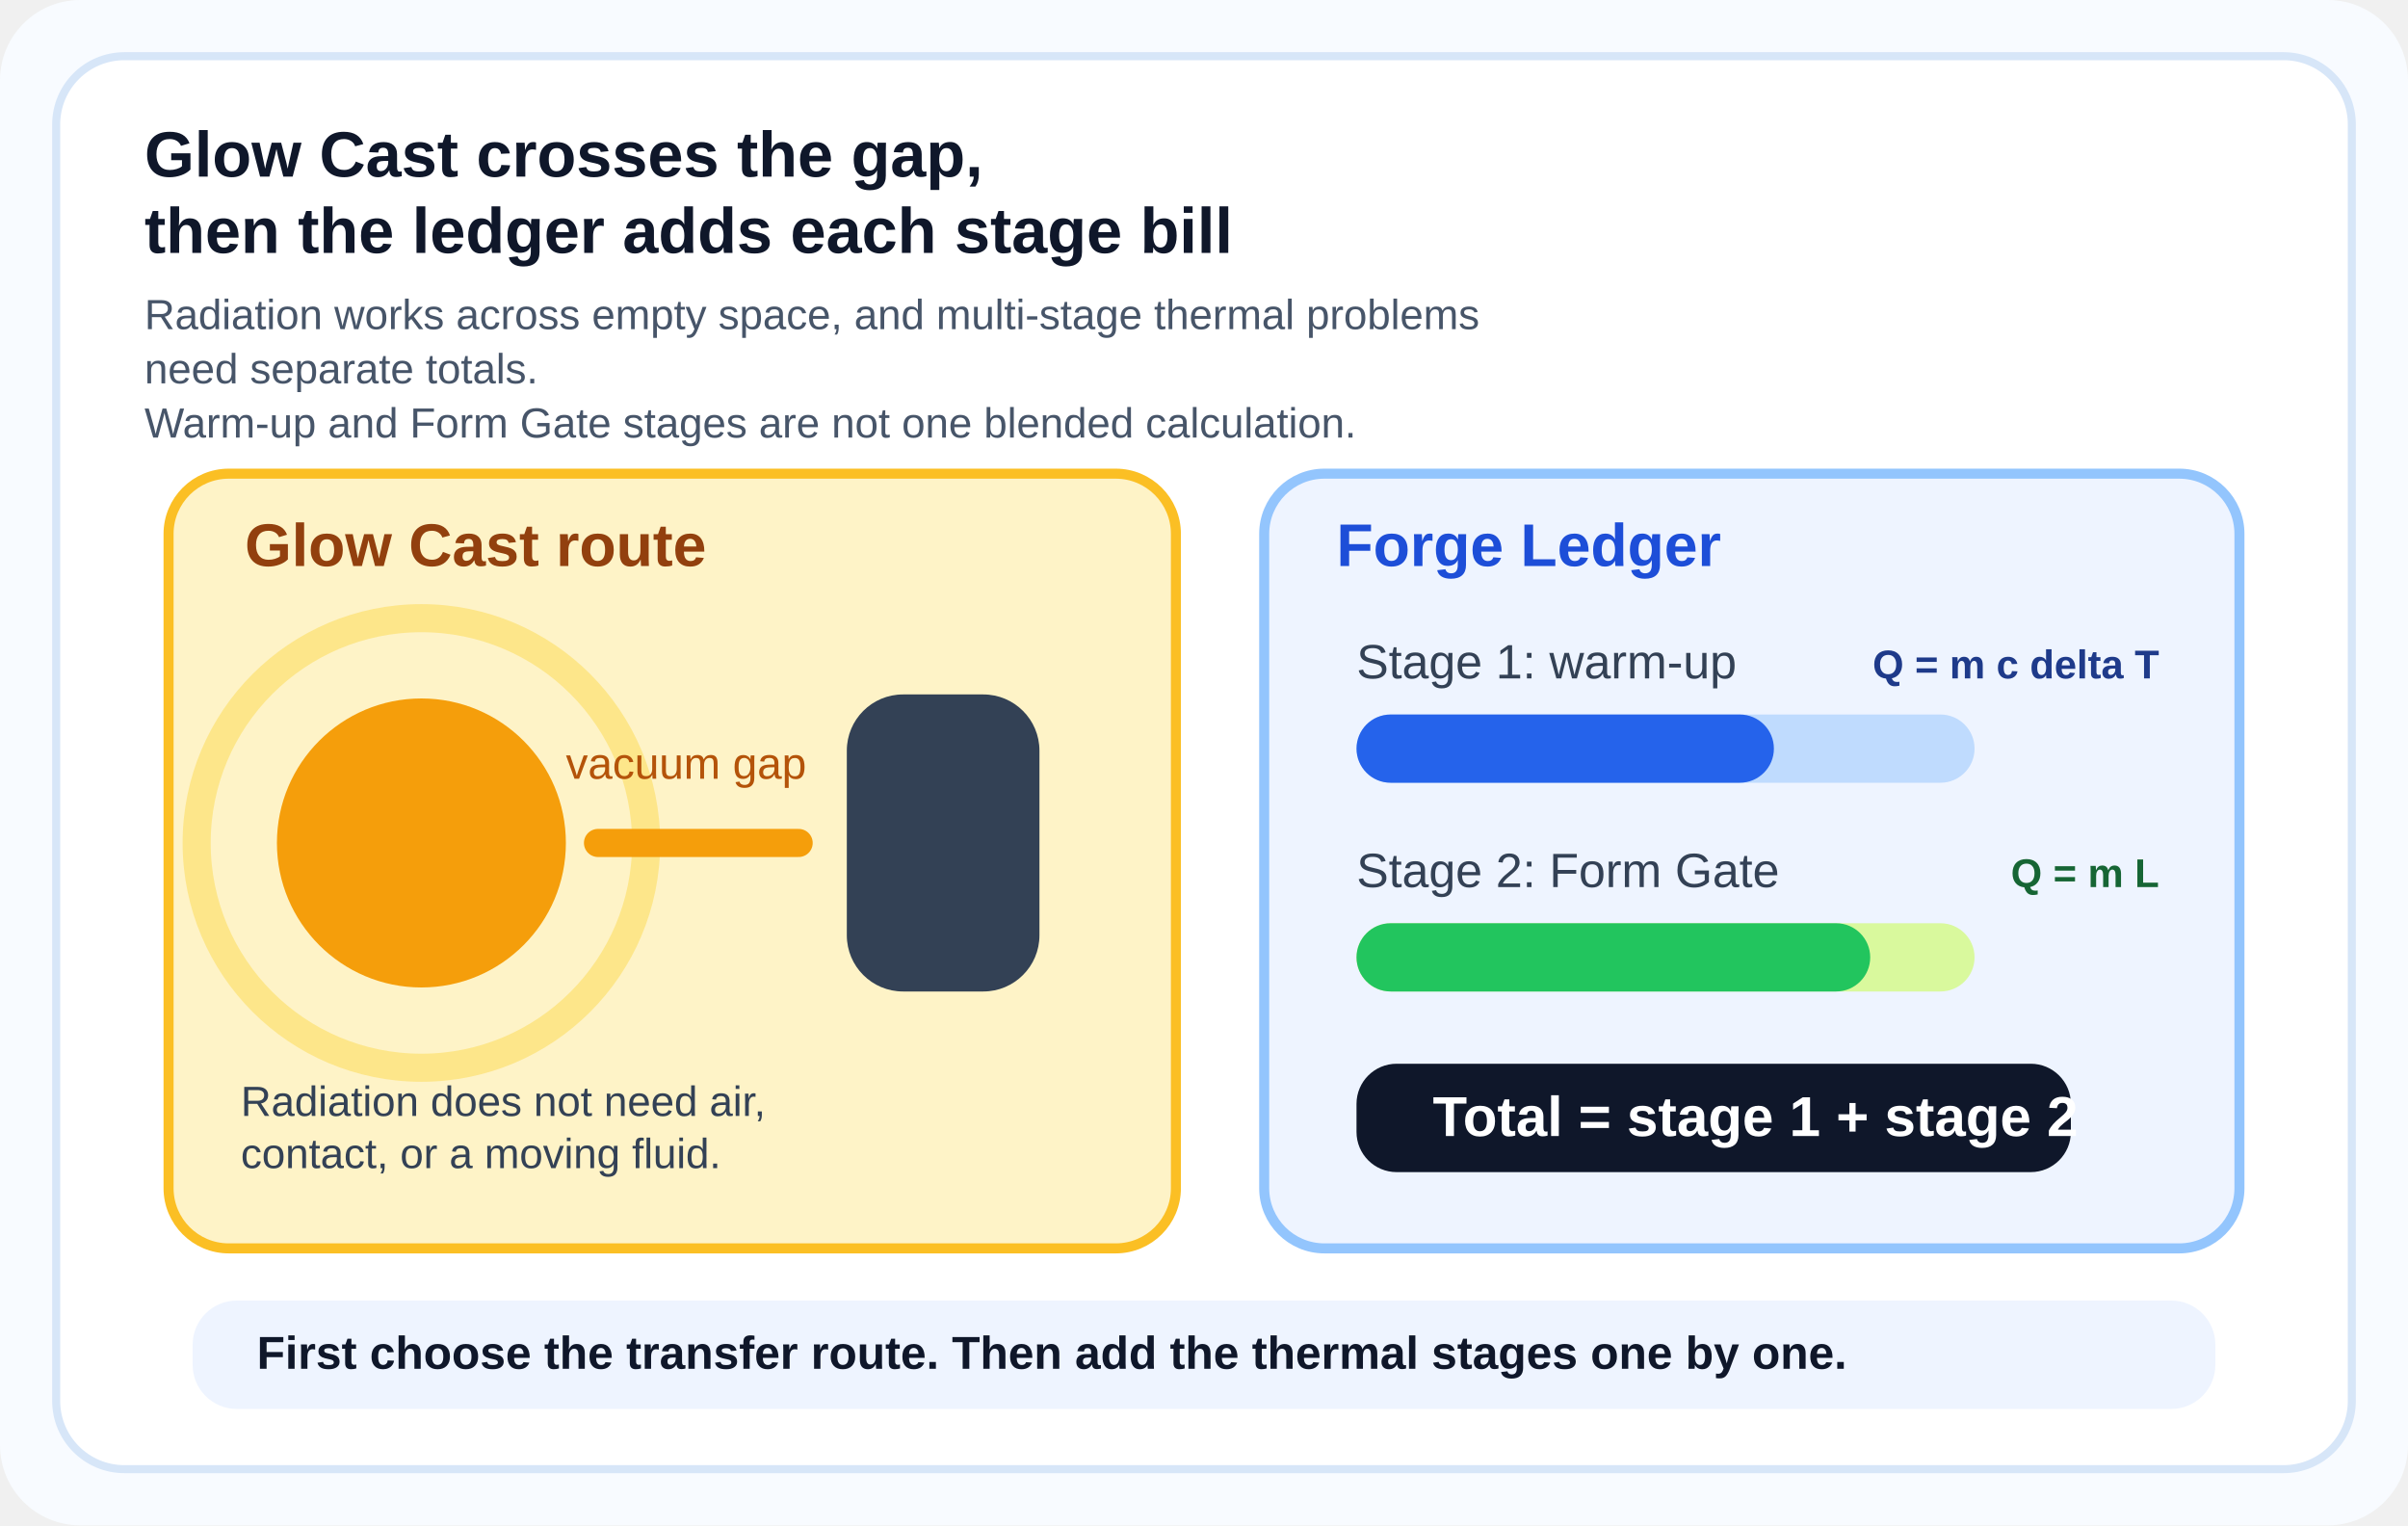
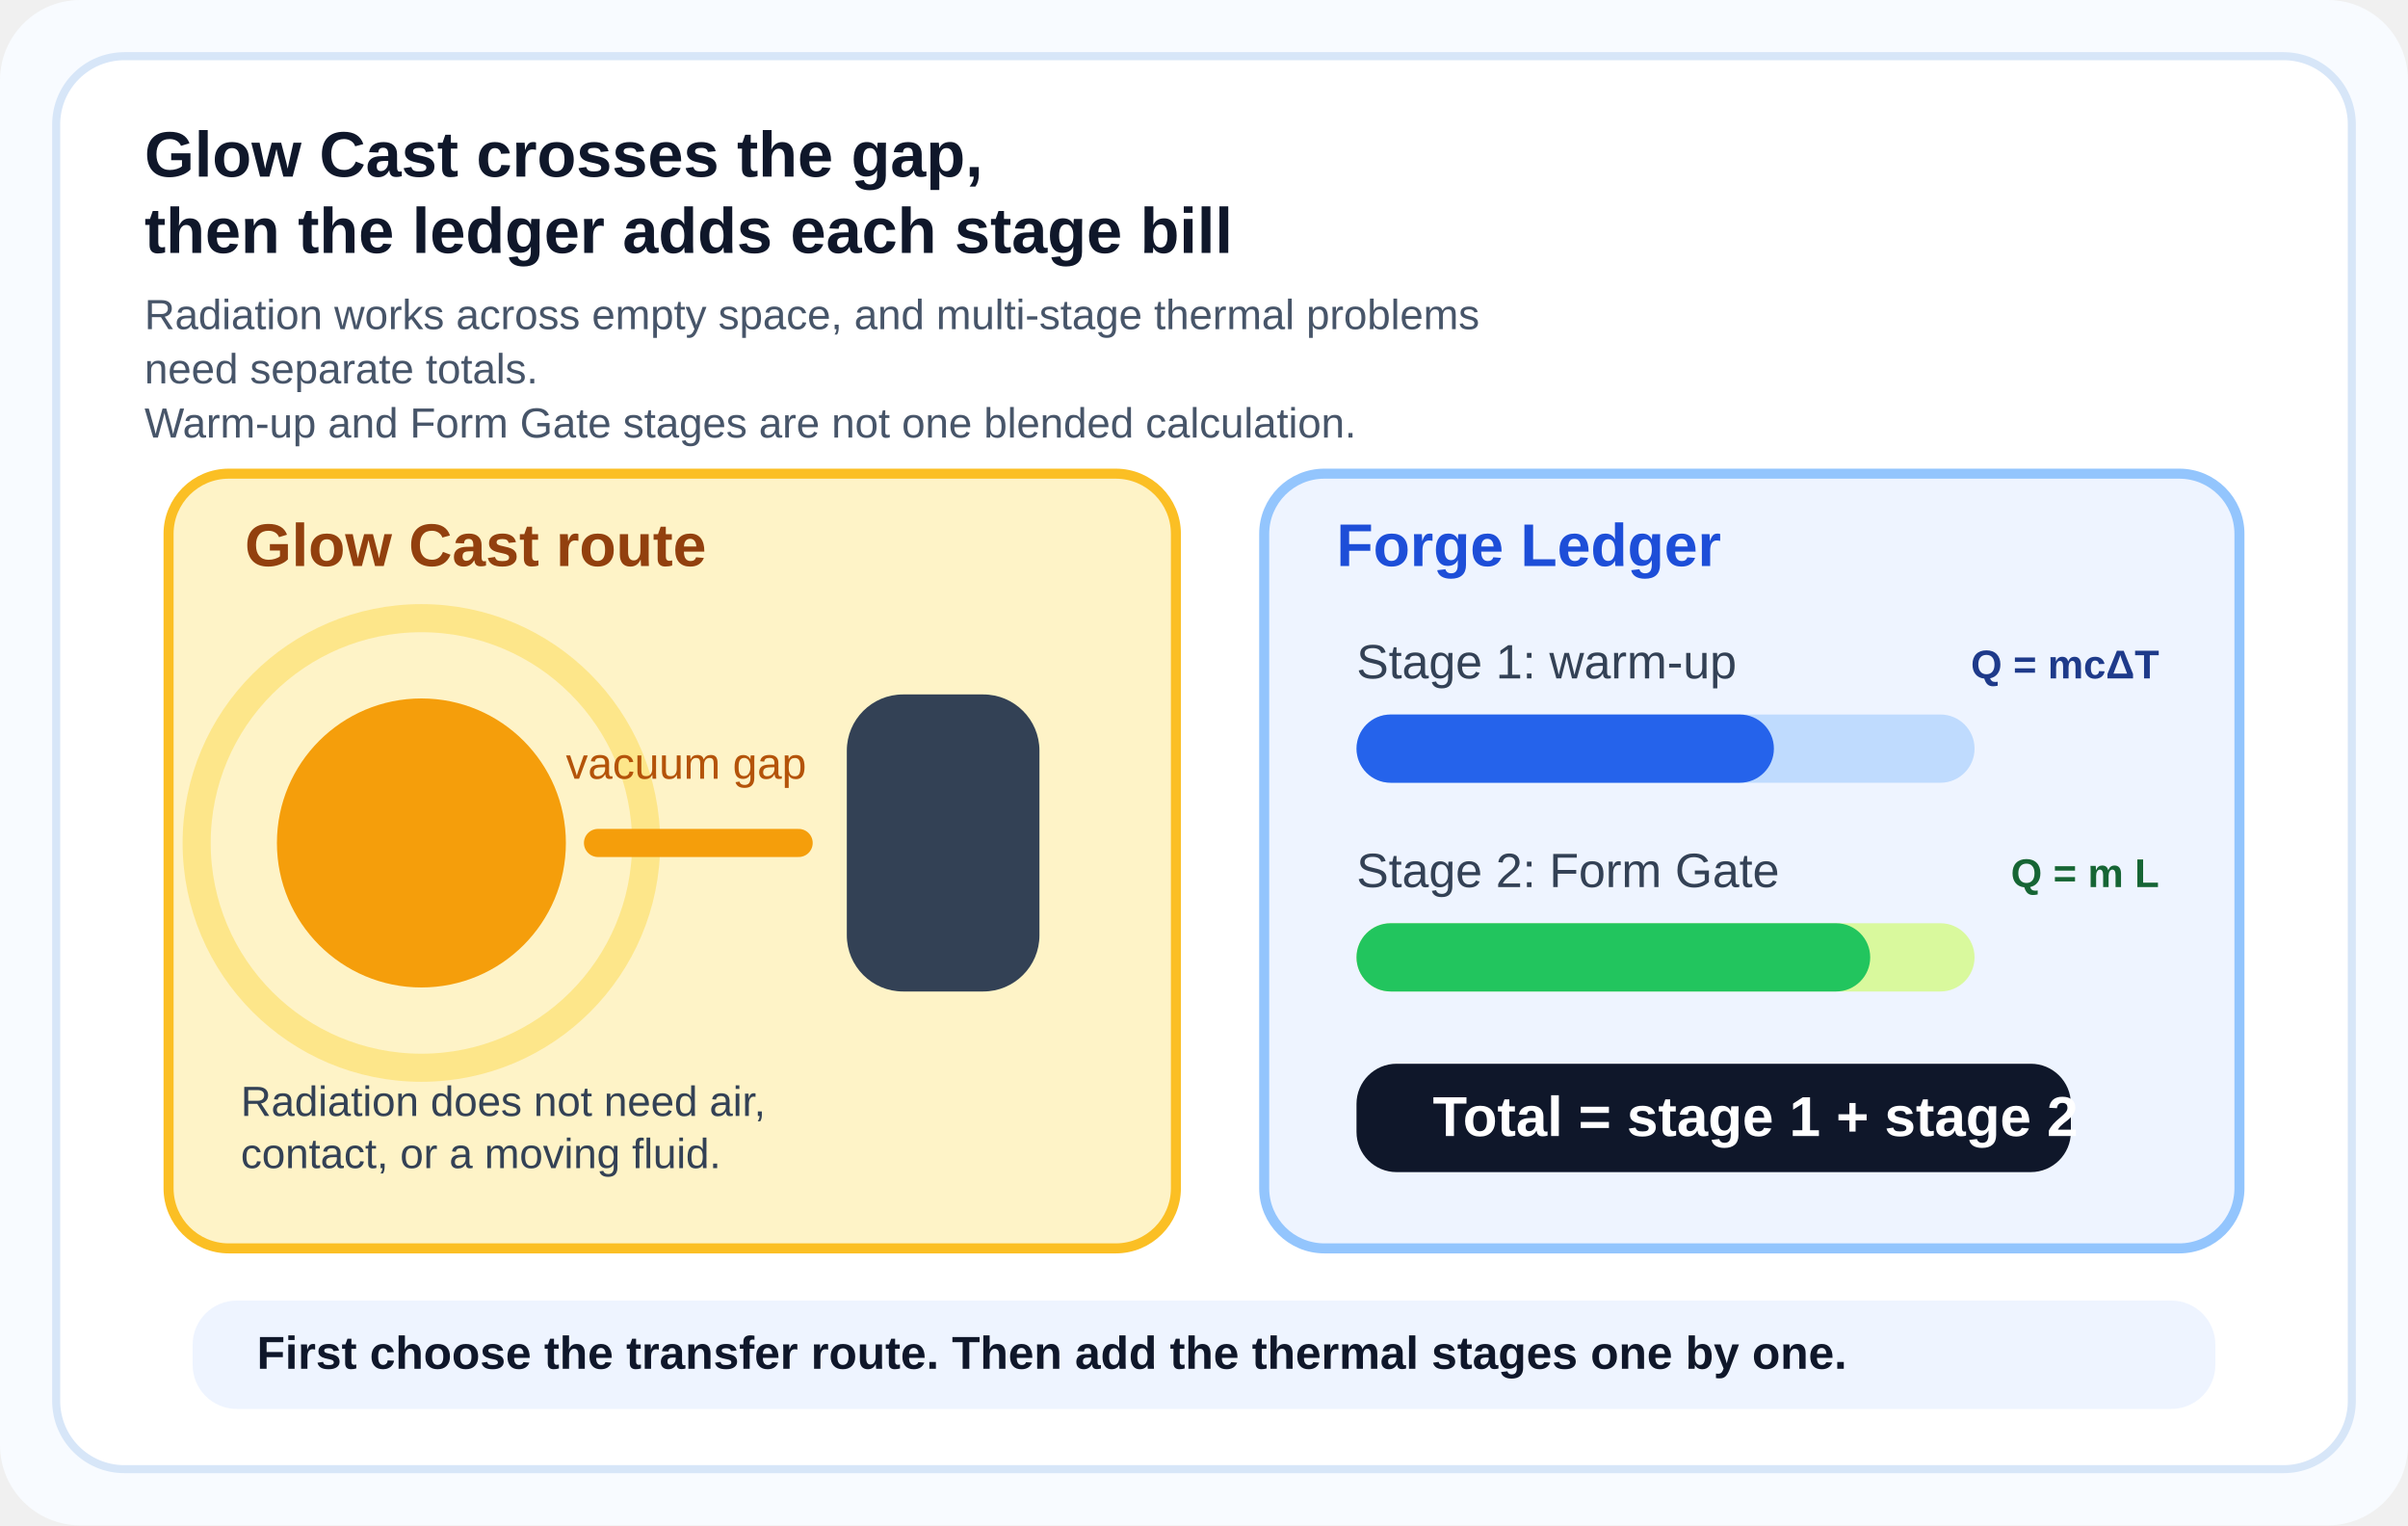
<svg xmlns="http://www.w3.org/2000/svg" width="1200" height="760" viewBox="0 0 1200 760" fill="none">
  <rect width="1200" height="760" rx="40" fill="#F8FBFF" />
  <rect x="28" y="28" width="1144" height="704" rx="34" fill="#FFFFFF" stroke="#D7E6F8" stroke-width="4" />
  <text x="72" y="88" fill="#0F172A" font-family="Arial, Helvetica, sans-serif" font-size="32" font-weight="700">
    <tspan x="72" dy="0">Glow Cast crosses the gap,</tspan>
    <tspan x="72" dy="38">then the ledger adds each stage bill</tspan>
  </text>
  <text x="72" y="164" fill="#475569" font-family="Arial, Helvetica, sans-serif" font-size="21">
    <tspan x="72" dy="0">Radiation works across empty space, and multi-stage thermal problems</tspan>
    <tspan x="72" dy="27">need separate totals.</tspan>
    <tspan x="72" dy="27">Warm-up and Form Gate stages are not one blended calculation.</tspan>
  </text>
  <rect x="84" y="236" width="502" height="386" rx="30" fill="#FEF3C7" stroke="#FBBF24" stroke-width="5" />
  <text x="122" y="282" fill="#92400E" font-family="Arial, Helvetica, sans-serif" font-size="30" font-weight="700">Glow Cast route</text>
  <circle cx="210" cy="420" r="72" fill="#F59E0B" />
  <circle cx="210" cy="420" r="112" stroke="#FDE68A" stroke-width="14" />
  <rect x="422" y="346" width="96" height="148" rx="28" fill="#334155" />
  <path d="M298 420H398" stroke="#F59E0B" stroke-width="14" stroke-linecap="round" />
  <text x="282" y="388" fill="#B45309" font-family="Arial, Helvetica, sans-serif" font-size="22">vacuum gap</text>
  <text x="120" y="556" fill="#334155" font-family="Arial, Helvetica, sans-serif" font-size="21">
    <tspan x="120" dy="0">Radiation does not need air,</tspan>
    <tspan x="120" dy="26">contact, or a moving fluid.</tspan>
  </text>
  <rect x="630" y="236" width="486" height="386" rx="30" fill="#EEF4FF" stroke="#93C5FD" stroke-width="5" />
  <text x="666" y="282" fill="#1D4ED8" font-family="Arial, Helvetica, sans-serif" font-size="30" font-weight="700">Forge Ledger</text>
  <text x="676" y="338" fill="#334155" font-family="Arial, Helvetica, sans-serif" font-size="24">Stage 1: warm-up</text>
-   <text x="1076" y="338" text-anchor="end" fill="#1E3A8A" font-family="Arial, Helvetica, sans-serif" font-size="20" font-weight="700">Q = m c delta T</text>
+   <text x="1076" y="338" text-anchor="end" fill="#1E3A8A" font-family="Arial, Helvetica, sans-serif" font-size="20" font-weight="700">Q = mcΔT</text>
  <rect x="676" y="356" width="308" height="34" rx="17" fill="#BFDBFE" />
  <rect x="676" y="356" width="208" height="34" rx="17" fill="#2563EB" />
  <text x="676" y="442" fill="#334155" font-family="Arial, Helvetica, sans-serif" font-size="24">Stage 2: Form Gate</text>
  <text x="1076" y="442" text-anchor="end" fill="#166534" font-family="Arial, Helvetica, sans-serif" font-size="20" font-weight="700">Q = m L</text>
  <rect x="676" y="460" width="308" height="34" rx="17" fill="#D9F99D" />
  <rect x="676" y="460" width="256" height="34" rx="17" fill="#22C55E" />
  <rect x="676" y="530" width="356" height="54" rx="20" fill="#0F172A" />
  <text x="714" y="566" fill="#FFFFFF" font-family="Arial, Helvetica, sans-serif" font-size="28" font-weight="700">Total = stage 1 + stage 2</text>
  <rect x="96" y="648" width="1008" height="54" rx="22" fill="#EEF4FF" />
  <text x="128" y="682" fill="#0F172A" font-family="Arial, Helvetica, sans-serif" font-size="23" font-weight="700">
    First choose the transfer route. Then add the thermal stages one by one.
  </text>
</svg>
